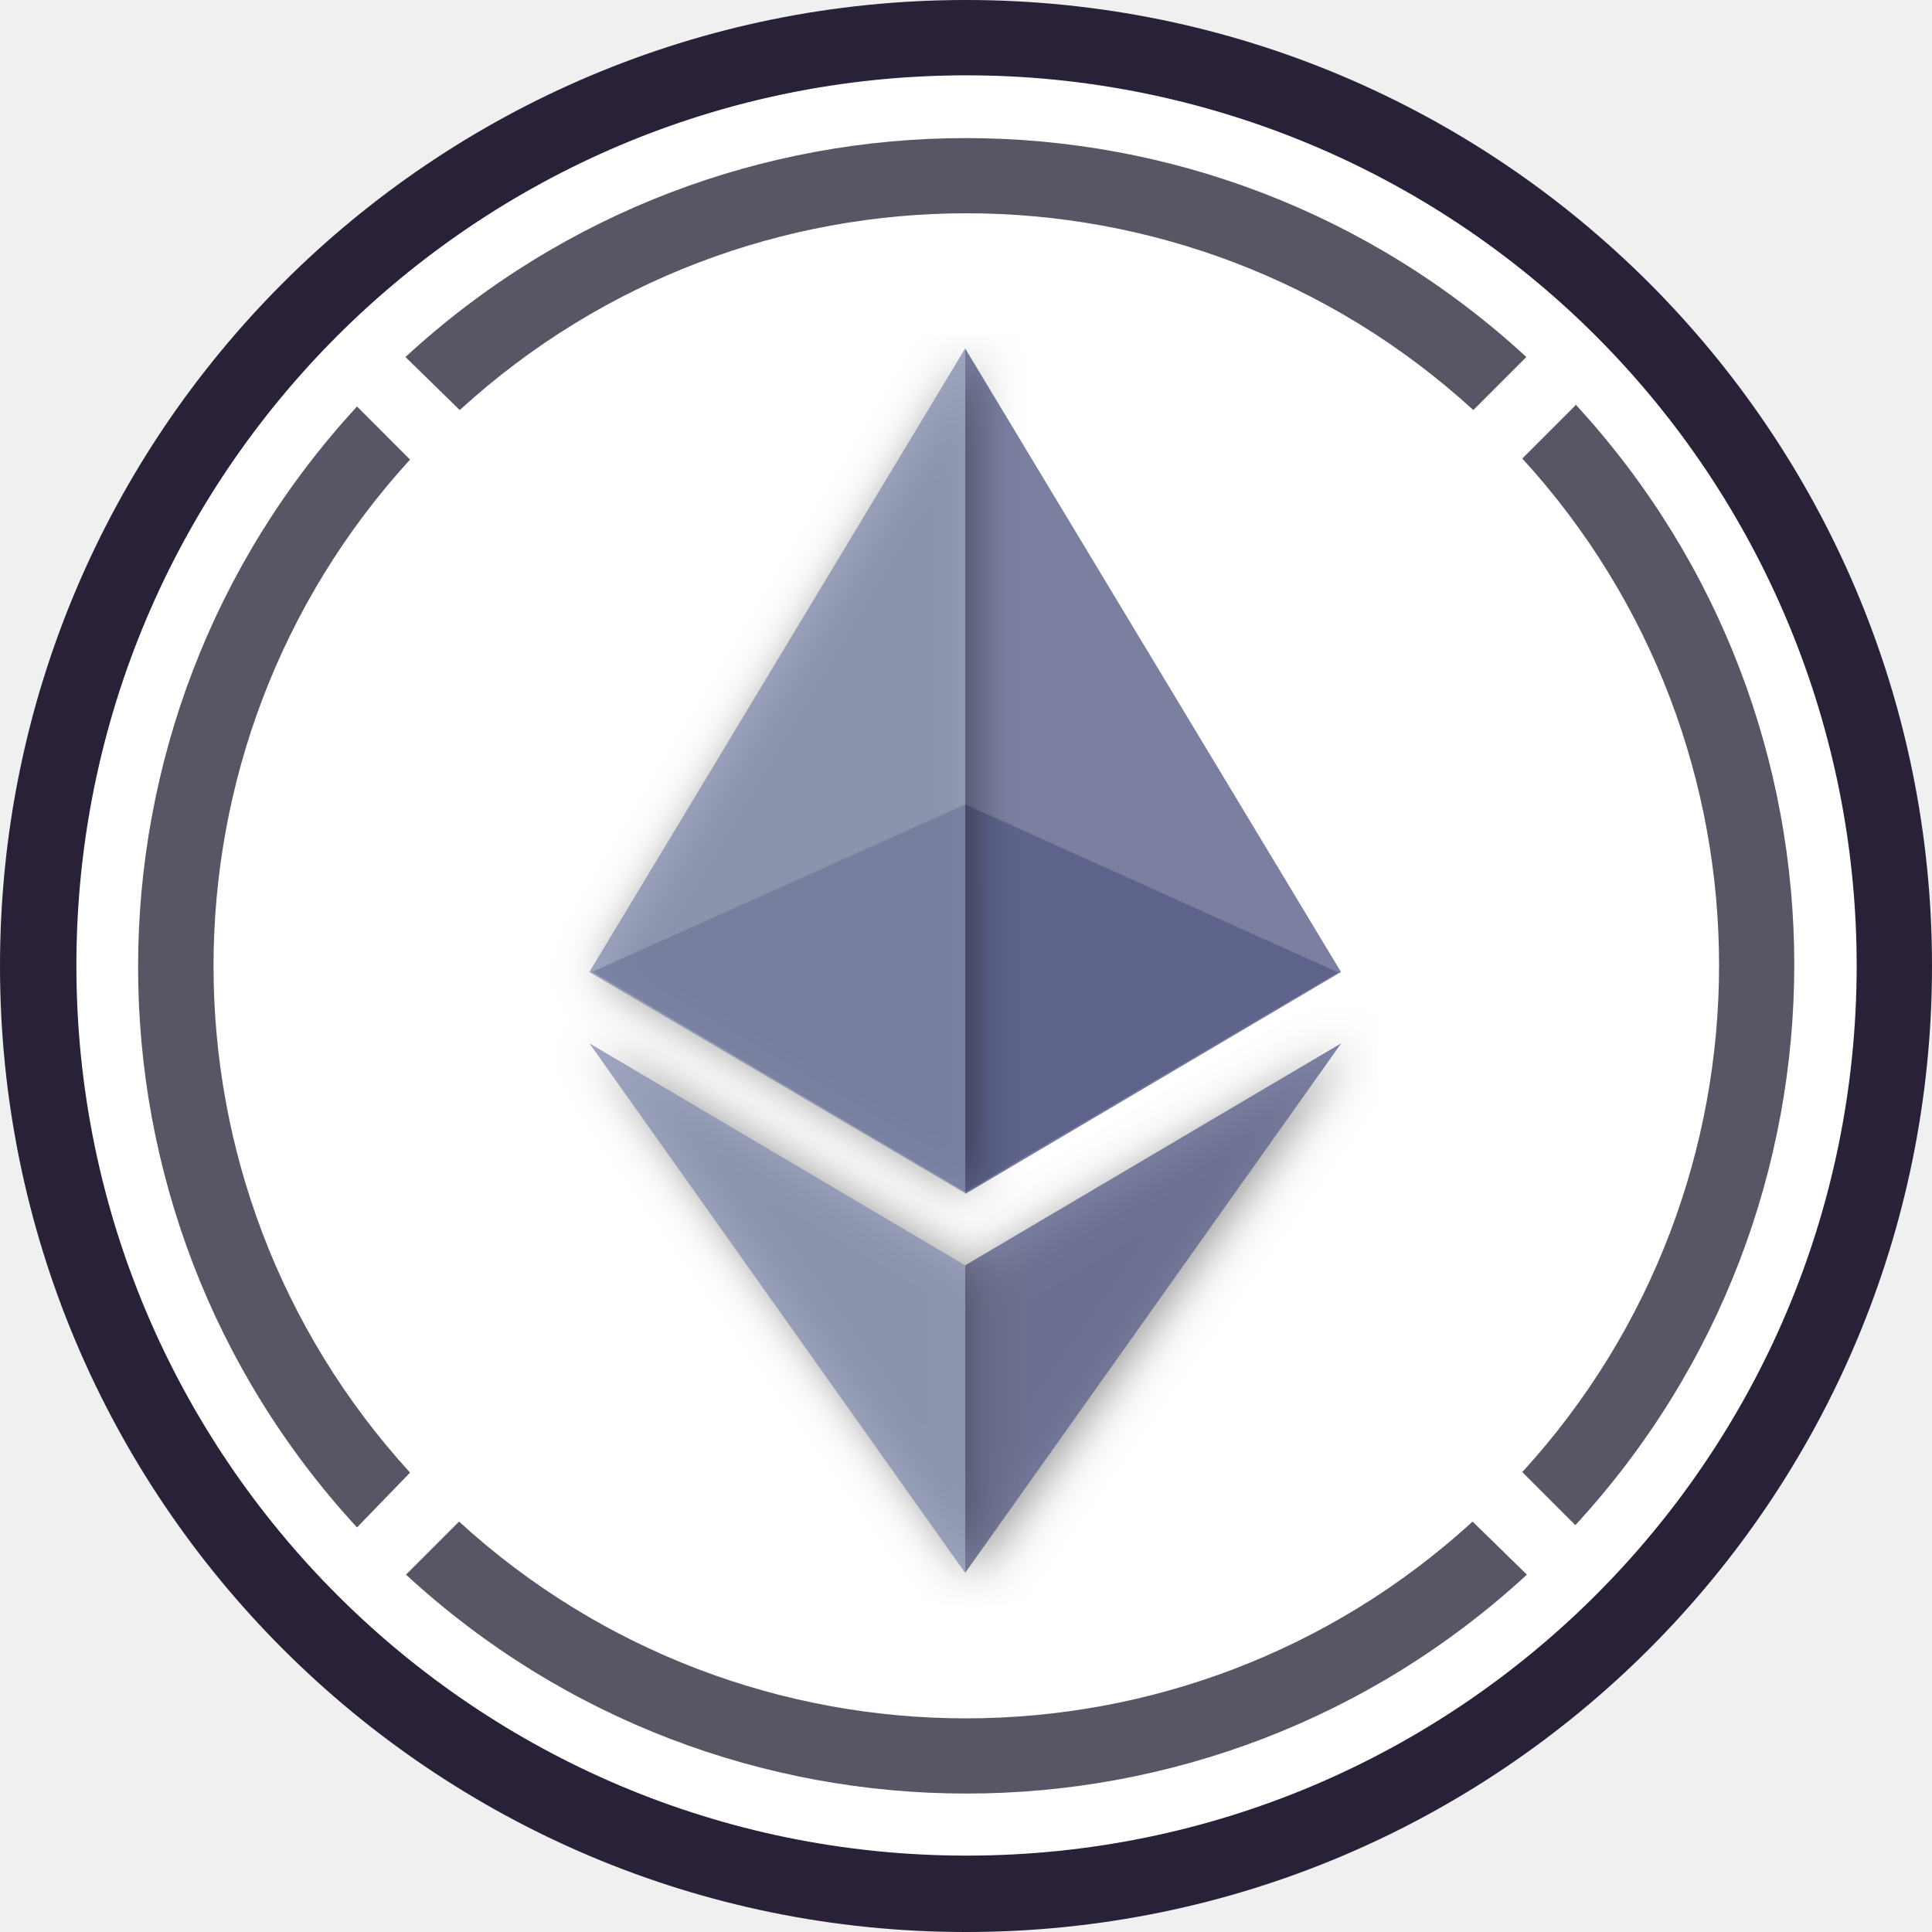
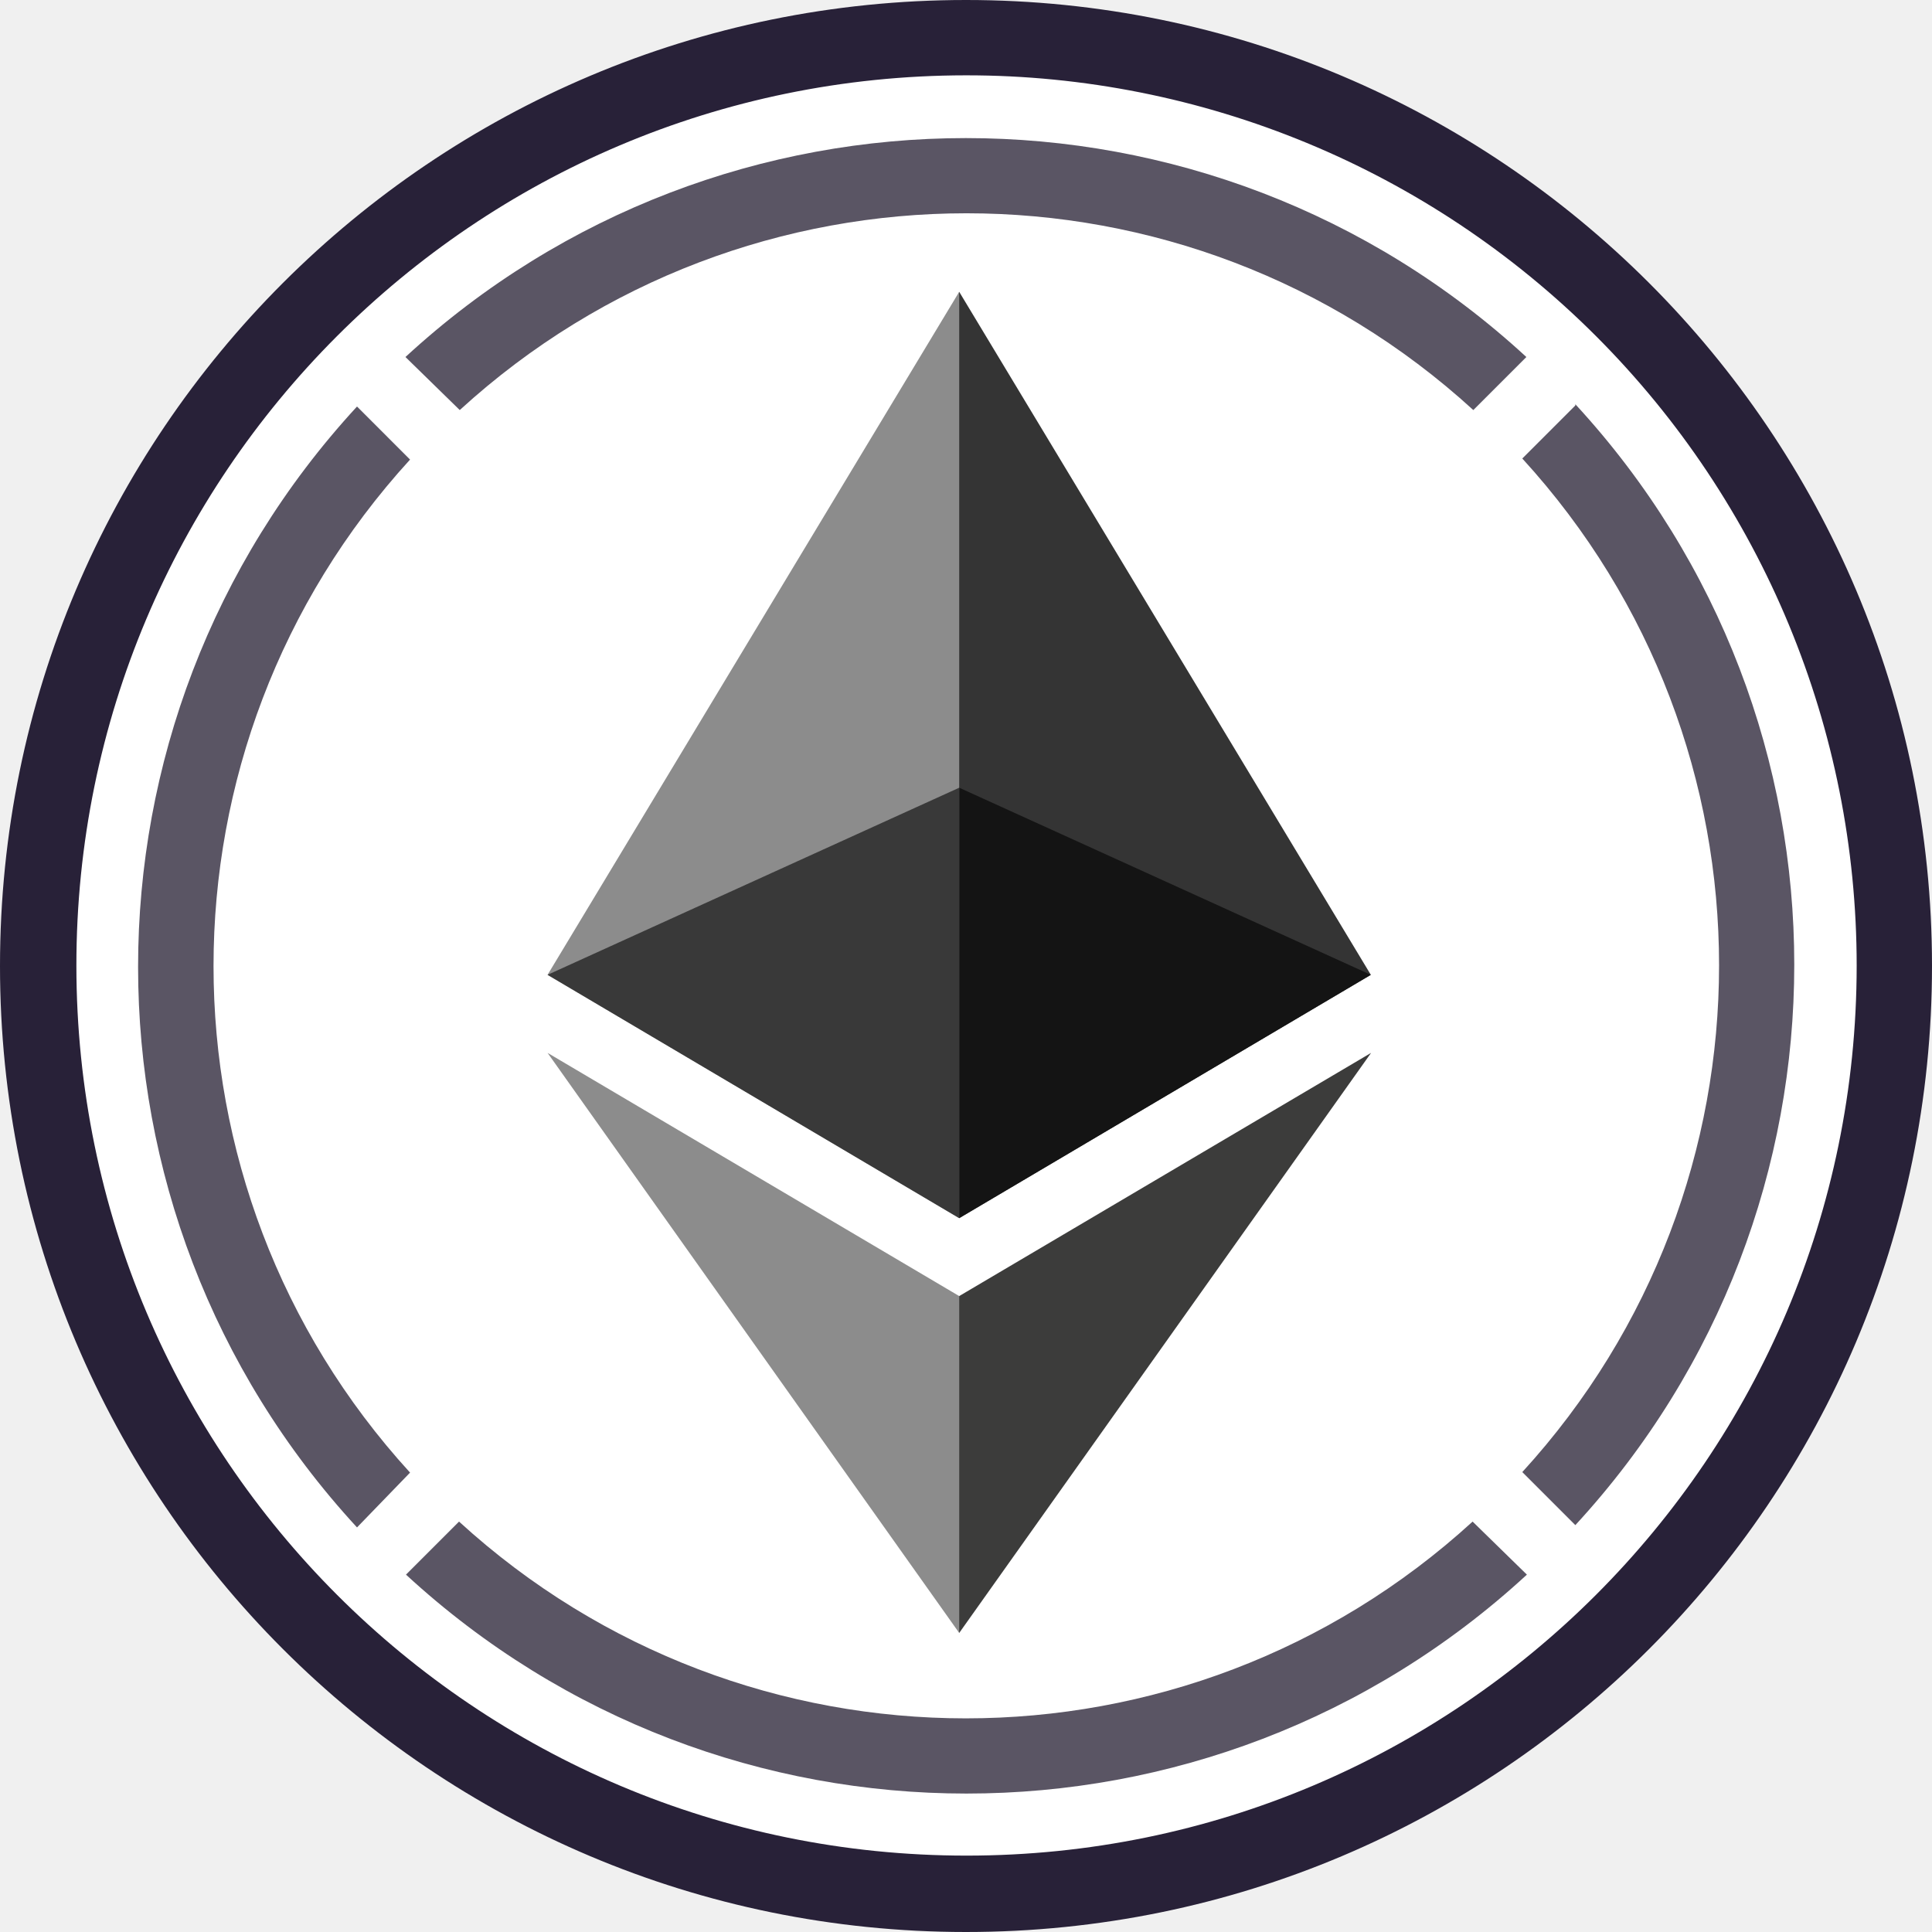
<svg xmlns="http://www.w3.org/2000/svg" viewBox="0 0 109.26 109.26" version="1.1" id="svg18">
  <defs id="defs4">
    <style id="style2">.cls-1{fill:#5a5564;}.cls-2{fill:#f09242;}.cls-3{fill:#282138;}</style>
    <filter id="filter1" x="0" y="0" width="1202" height="1828" filterUnits="userSpaceOnUse" primitiveUnits="userSpaceOnUse" style="color-interpolation-filters:sRGB">
      <feGaussianBlur stdDeviation="32" id="feGaussianBlur5" />
      <feOffset dx="13.315" dy="4.326" result="offsetblur" id="feOffset7" />
      <feFlood flood-color="#000000" flood-opacity="0.5" id="feFlood9" />
      <feComposite in2="offsetblur" operator="in" id="feComposite11" />
      <feMerge id="feMerge17">
        <feMergeNode id="feMergeNode13" />
        <feMergeNode in="SourceGraphic" id="feMergeNode15" />
      </feMerge>
    </filter>
    <filter id="filter2" x="0" y="0" width="1202" height="1828" filterUnits="userSpaceOnUse" primitiveUnits="userSpaceOnUse" style="color-interpolation-filters:sRGB">
      <feGaussianBlur stdDeviation="32" id="feGaussianBlur21" />
      <feOffset dx="13.315" dy="4.326" result="offsetblur" id="feOffset23" />
      <feFlood flood-color="#000000" flood-opacity="0.5" id="feFlood25" />
      <feComposite in2="offsetblur" operator="in" id="feComposite27" />
      <feMerge id="feMerge33">
        <feMergeNode id="feMergeNode29" />
        <feMergeNode in="SourceGraphic" id="feMergeNode31" />
      </feMerge>
    </filter>
    <filter id="filter3" x="0" y="0" width="1202" height="1828" filterUnits="userSpaceOnUse" primitiveUnits="userSpaceOnUse" style="color-interpolation-filters:sRGB">
      <feGaussianBlur stdDeviation="32" id="feGaussianBlur37" />
      <feOffset dx="11.413" dy="3.708" result="offsetblur" id="feOffset39" />
      <feFlood flood-color="#000000" flood-opacity="0.5" id="feFlood41" />
      <feComposite in2="offsetblur" operator="in" id="feComposite43" />
      <feMerge id="feMerge49">
        <feMergeNode id="feMergeNode45" />
        <feMergeNode in="SourceGraphic" id="feMergeNode47" />
      </feMerge>
    </filter>
  </defs>
  <g id="g55">
    <ellipse ry="53.027" rx="53.476" cy="54.566" cx="54.758" id="path848" style="fill:#ffffff;fill-opacity:1;fill-rule:nonzero;stroke:none;stroke-width:1.002;stroke-linecap:round;stroke-linejoin:bevel;stroke-miterlimit:4;stroke-dasharray:none;stroke-opacity:1;paint-order:stroke fill markers" />
    <path style="fill:#5a5564" d="m 89.09,22.93 -3,3 a 42.47,42.47 0 0 1 0,57.32 l 3,3 a 46.76,46.76 0 0 0 0,-63.39 z" class="cls-1" id="Shape" />
    <path style="fill:#5a5564" d="m 26,23.19 a 42.47,42.47 0 0 1 57.32,0 l 3,-3 a 46.76,46.76 0 0 0 -63.39,0 z" class="cls-1" data-name="Shape" id="Shape-2" />
    <path style="fill:#5a5564" d="m 23.19,83.28 a 42.47,42.47 0 0 1 0,-57.29 l -3,-3 a 46.76,46.76 0 0 0 0,63.39 z" class="cls-1" data-name="Shape" id="Shape-3" />
    <path style="fill:#5a5564" d="m 83.28,86.05 a 42.47,42.47 0 0 1 -57.32,0 l -3,3 a 46.76,46.76 0 0 0 63.39,0 z" class="cls-1" data-name="Shape" id="Shape-4" />
    <path style="fill:#282138" d="m 54.62,109.26 a 54.63,54.63 0 1 1 54.64,-54.64 54.63,54.63 0 0 1 -54.64,54.64 z m 0,-105 A 50.34,50.34 0 1 0 105,54.62 50.34,50.34 0 0 0 54.62,4.26 Z" class="cls-3" data-name="Shape" id="Shape-6" />
  </g>
-   <g id="Group" transform="matrix(0.039375,0,0,0.039375,30.57188,18.69309)">
-     <path id="Path" d="M 610,679 1147,921.867 610,1239 72,921 Z" style="fill:#d5d5d5;fill-rule:evenodd;stroke:none" />
-     <path id="Path-copy" d="M 610,681 1145,922 610,1237 75,921 Z" style="fill:#454a75;fill-rule:evenodd;stroke:none" />
-     <path id="path1" d="M 1149.6,921.3 609.8,25.7 610,1240 Z" style="fill:#62688f;fill-opacity:0.836;stroke:none" />
-     <filter id="filter111" x="0" y="0" width="1202" height="1828" filterUnits="userSpaceOnUse" primitiveUnits="userSpaceOnUse" style="color-interpolation-filters:sRGB">
-       <feGaussianBlur stdDeviation="32" id="feGaussianBlur97" />
-       <feOffset dx="13.315" dy="4.326" result="offsetblur" id="feOffset99" />
-       <feFlood flood-color="#000000" flood-opacity="0.5" id="feFlood101" />
-       <feComposite in2="offsetblur" operator="in" id="feComposite103" />
-       <feMerge id="feMerge109">
-         <feMergeNode id="feMergeNode105" />
-         <feMergeNode in="SourceGraphic" id="feMergeNode107" />
-       </feMerge>
-     </filter>
-     <path id="path2" d="M 609.8,25.7 70.1,921.3 610,1239 Z" style="fill:#8a92b2;fill-opacity:0.813;stroke:none;filter:url(#filter1)" />
-     <filter id="filter128" x="0" y="0" width="1202" height="1828" filterUnits="userSpaceOnUse" primitiveUnits="userSpaceOnUse" style="color-interpolation-filters:sRGB">
-       <feGaussianBlur stdDeviation="32" id="feGaussianBlur114" />
-       <feOffset dx="13.315" dy="4.326" result="offsetblur" id="feOffset116" />
-       <feFlood flood-color="#000000" flood-opacity="0.5" id="feFlood118" />
-       <feComposite in2="offsetblur" operator="in" id="feComposite120" />
-       <feMerge id="feMerge126">
-         <feMergeNode id="feMergeNode122" />
-         <feMergeNode in="SourceGraphic" id="feMergeNode124" />
-       </feMerge>
-     </filter>
-     <path id="path3" d="m 609.8,1342.6 v 441.7 L 1149.9,1023.7 Z" style="fill:#62688f;fill-opacity:0.81;stroke:none;filter:url(#filter2)" />
-     <filter id="filter145" x="0" y="0" width="1202" height="1828" filterUnits="userSpaceOnUse" primitiveUnits="userSpaceOnUse" style="color-interpolation-filters:sRGB">
-       <feGaussianBlur stdDeviation="32" id="feGaussianBlur131" />
-       <feOffset dx="11.413" dy="3.708" result="offsetblur" id="feOffset133" />
-       <feFlood flood-color="#000000" flood-opacity="0.5" id="feFlood135" />
-       <feComposite in2="offsetblur" operator="in" id="feComposite137" />
-       <feMerge id="feMerge143">
-         <feMergeNode id="feMergeNode139" />
-         <feMergeNode in="SourceGraphic" id="feMergeNode141" />
-       </feMerge>
-     </filter>
-     <path id="path4" d="M 70.1,1023.7 609.8,1784.3 V 1342.6 Z" style="fill:#8a92b2;fill-opacity:0.807;stroke:none;filter:url(#filter3)" />
+   <g id="Layer_x0020_1" transform="matrix(0.059375,0,0,0.059375,30.96649,16.50313)">
+     <g id="_1421394342400">
+       <g id="g939">
+         <polygon style="fill:#343434;fill-rule:nonzero" points="392.07,0 383.5,29.11 383.5,873.74 392.07,882.29 784.13,650.54 " id="polygon927" />
+         <polygon style="fill:#8c8c8c;fill-rule:nonzero" points="392.07,472.33 392.07,0 0,650.54 392.07,882.29 " id="polygon929" />
+         <polygon style="fill:#3c3c3b;fill-rule:nonzero" points="392.07,956.52 387.24,962.41 387.24,1263.28 392.07,1277.38 784.37,724.89 " id="polygon931" />
+         <polygon style="fill:#8c8c8c;fill-rule:nonzero" points="392.07,1277.38 392.07,956.52 0,724.89 " id="polygon933" />
+         <polygon style="fill:#141414;fill-rule:nonzero" points="392.07,882.29 784.13,650.54 392.07,472.33 " id="polygon935" />
+         <polygon style="fill:#393939;fill-rule:nonzero" points="0,650.54 392.07,882.29 392.07,472.33 " id="polygon937" />
+       </g>
+     </g>
  </g>
</svg>
